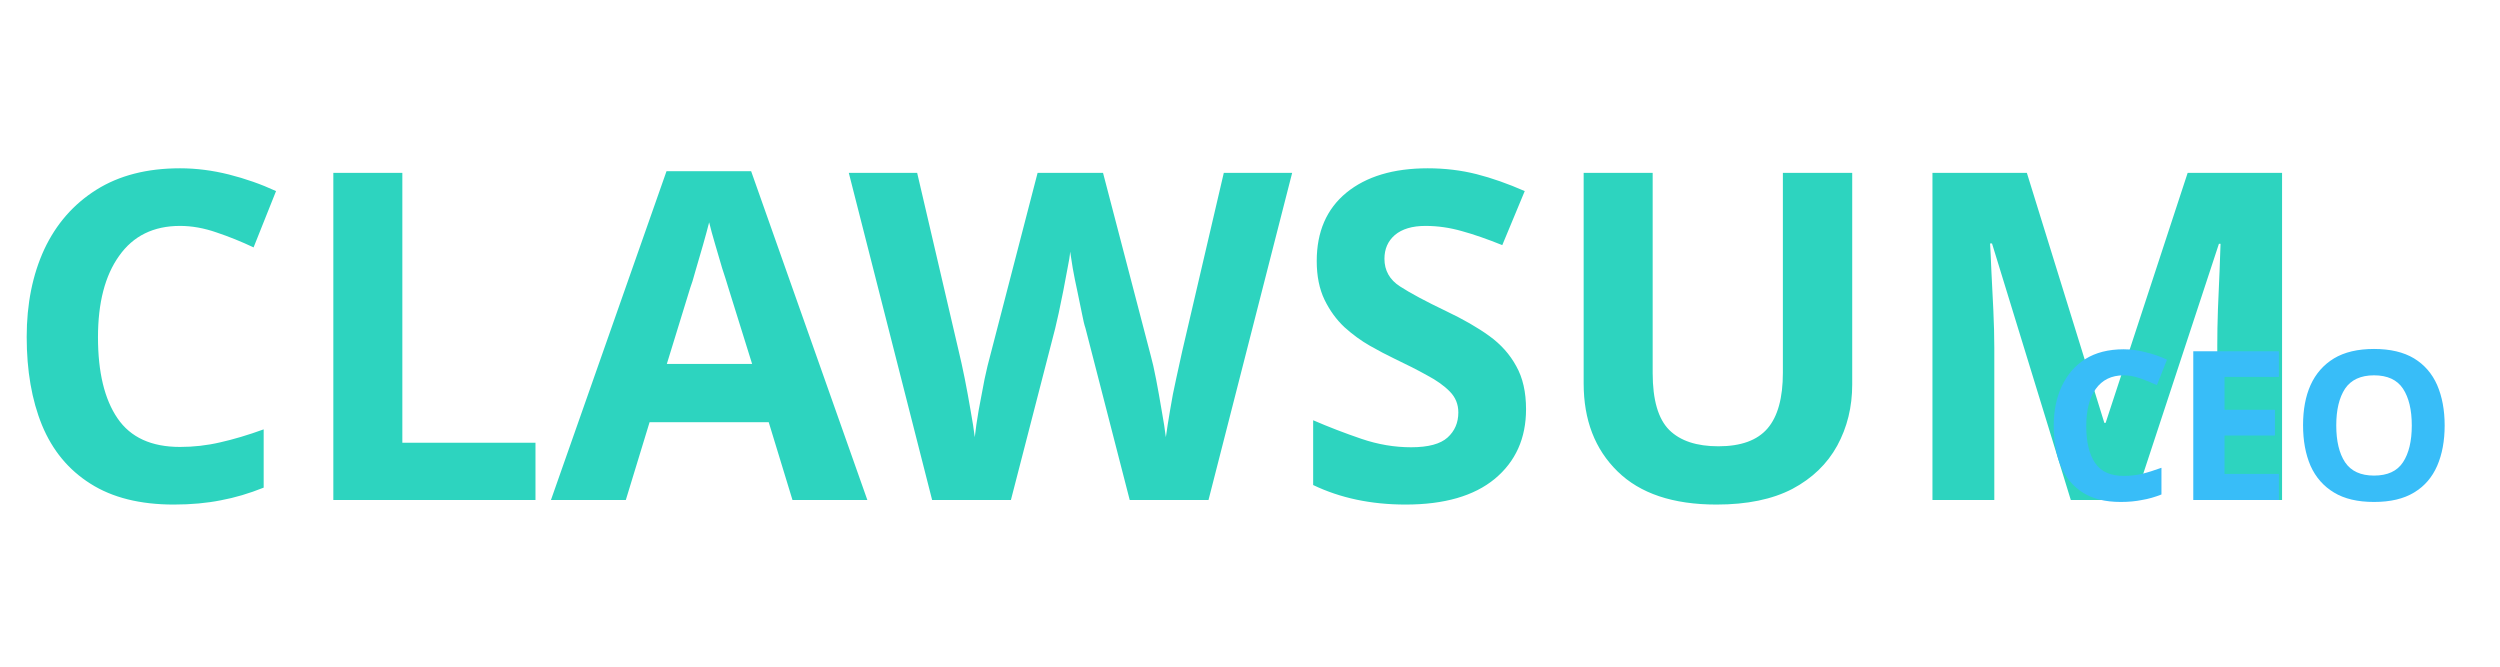
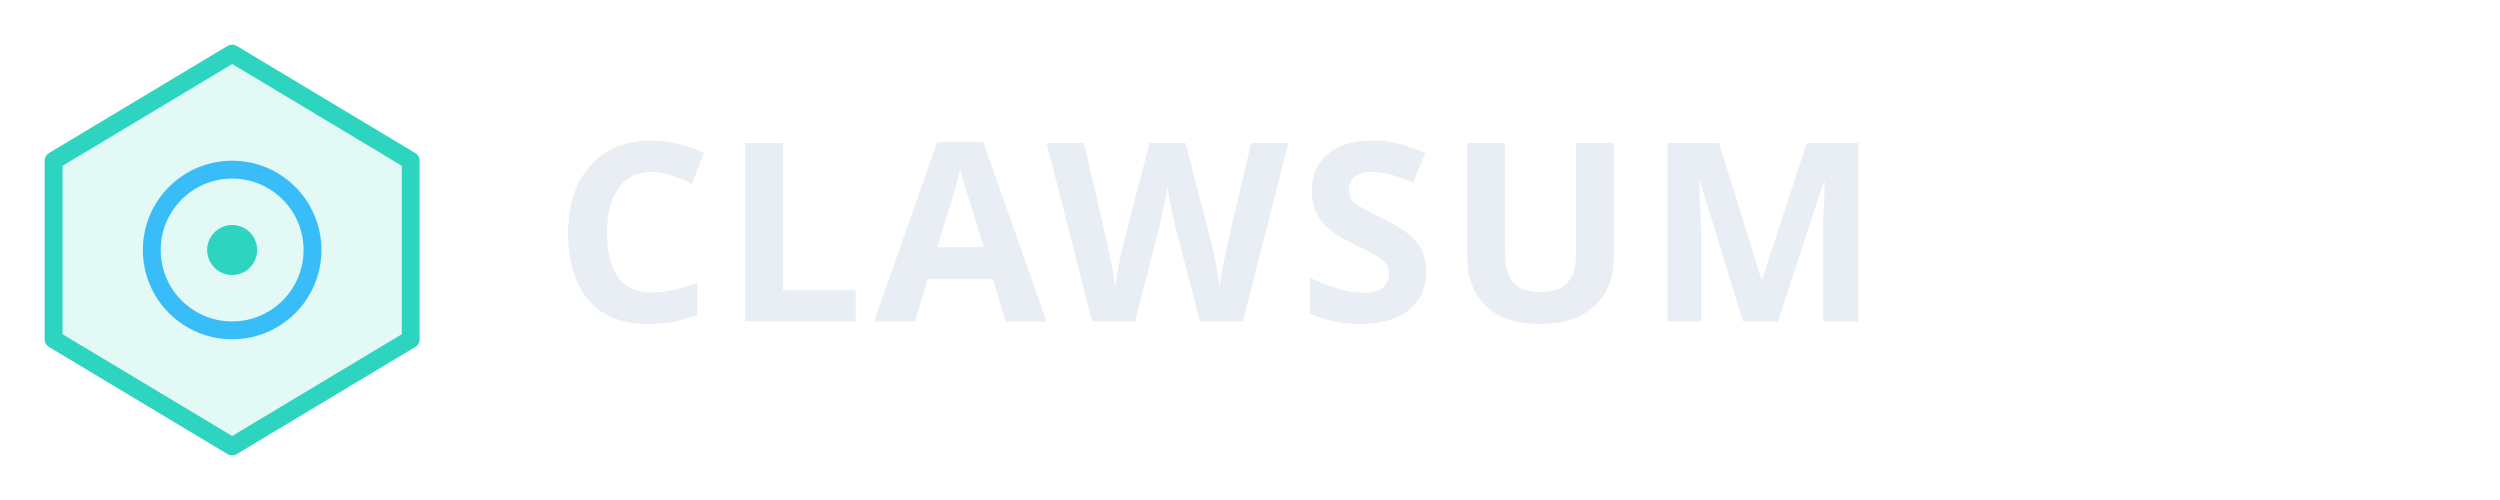
- <svg xmlns="http://www.w3.org/2000/svg" viewBox="0 0 120 32" fill="none">
-   <text x="0" y="24" font-family="system-ui,sans-serif" font-weight="700" font-size="22" fill="#2dd4bf">CLAWSUM</text>
-   <text x="98" y="24" font-family="system-ui,sans-serif" font-weight="600" font-size="10" fill="#38bdf8">CEO</text>
+ <svg xmlns="http://www.w3.org/2000/svg" viewBox="0 0 280 56" role="img" aria-label="Clawsum">
+   <g transform="translate(2,4)">
+     <path d="M24 2 L44 14 L44 34 L24 46 L4 34 L4 14 Z" fill="rgba(45,212,191,0.14)" stroke="#2dd4bf" stroke-width="2" stroke-linejoin="round" />
+     <circle cx="24" cy="24" r="9" fill="none" stroke="#38bdf8" stroke-width="2" />
+     <circle cx="24" cy="24" r="2.8" fill="#2dd4bf" />
+   </g>
+   <text x="62" y="36" font-family="Syne, DM Sans, Arial Black, sans-serif" font-weight="800" font-size="28" letter-spacing="0.04em" fill="#e8eef4">CLAWSUM</text>
</svg>
